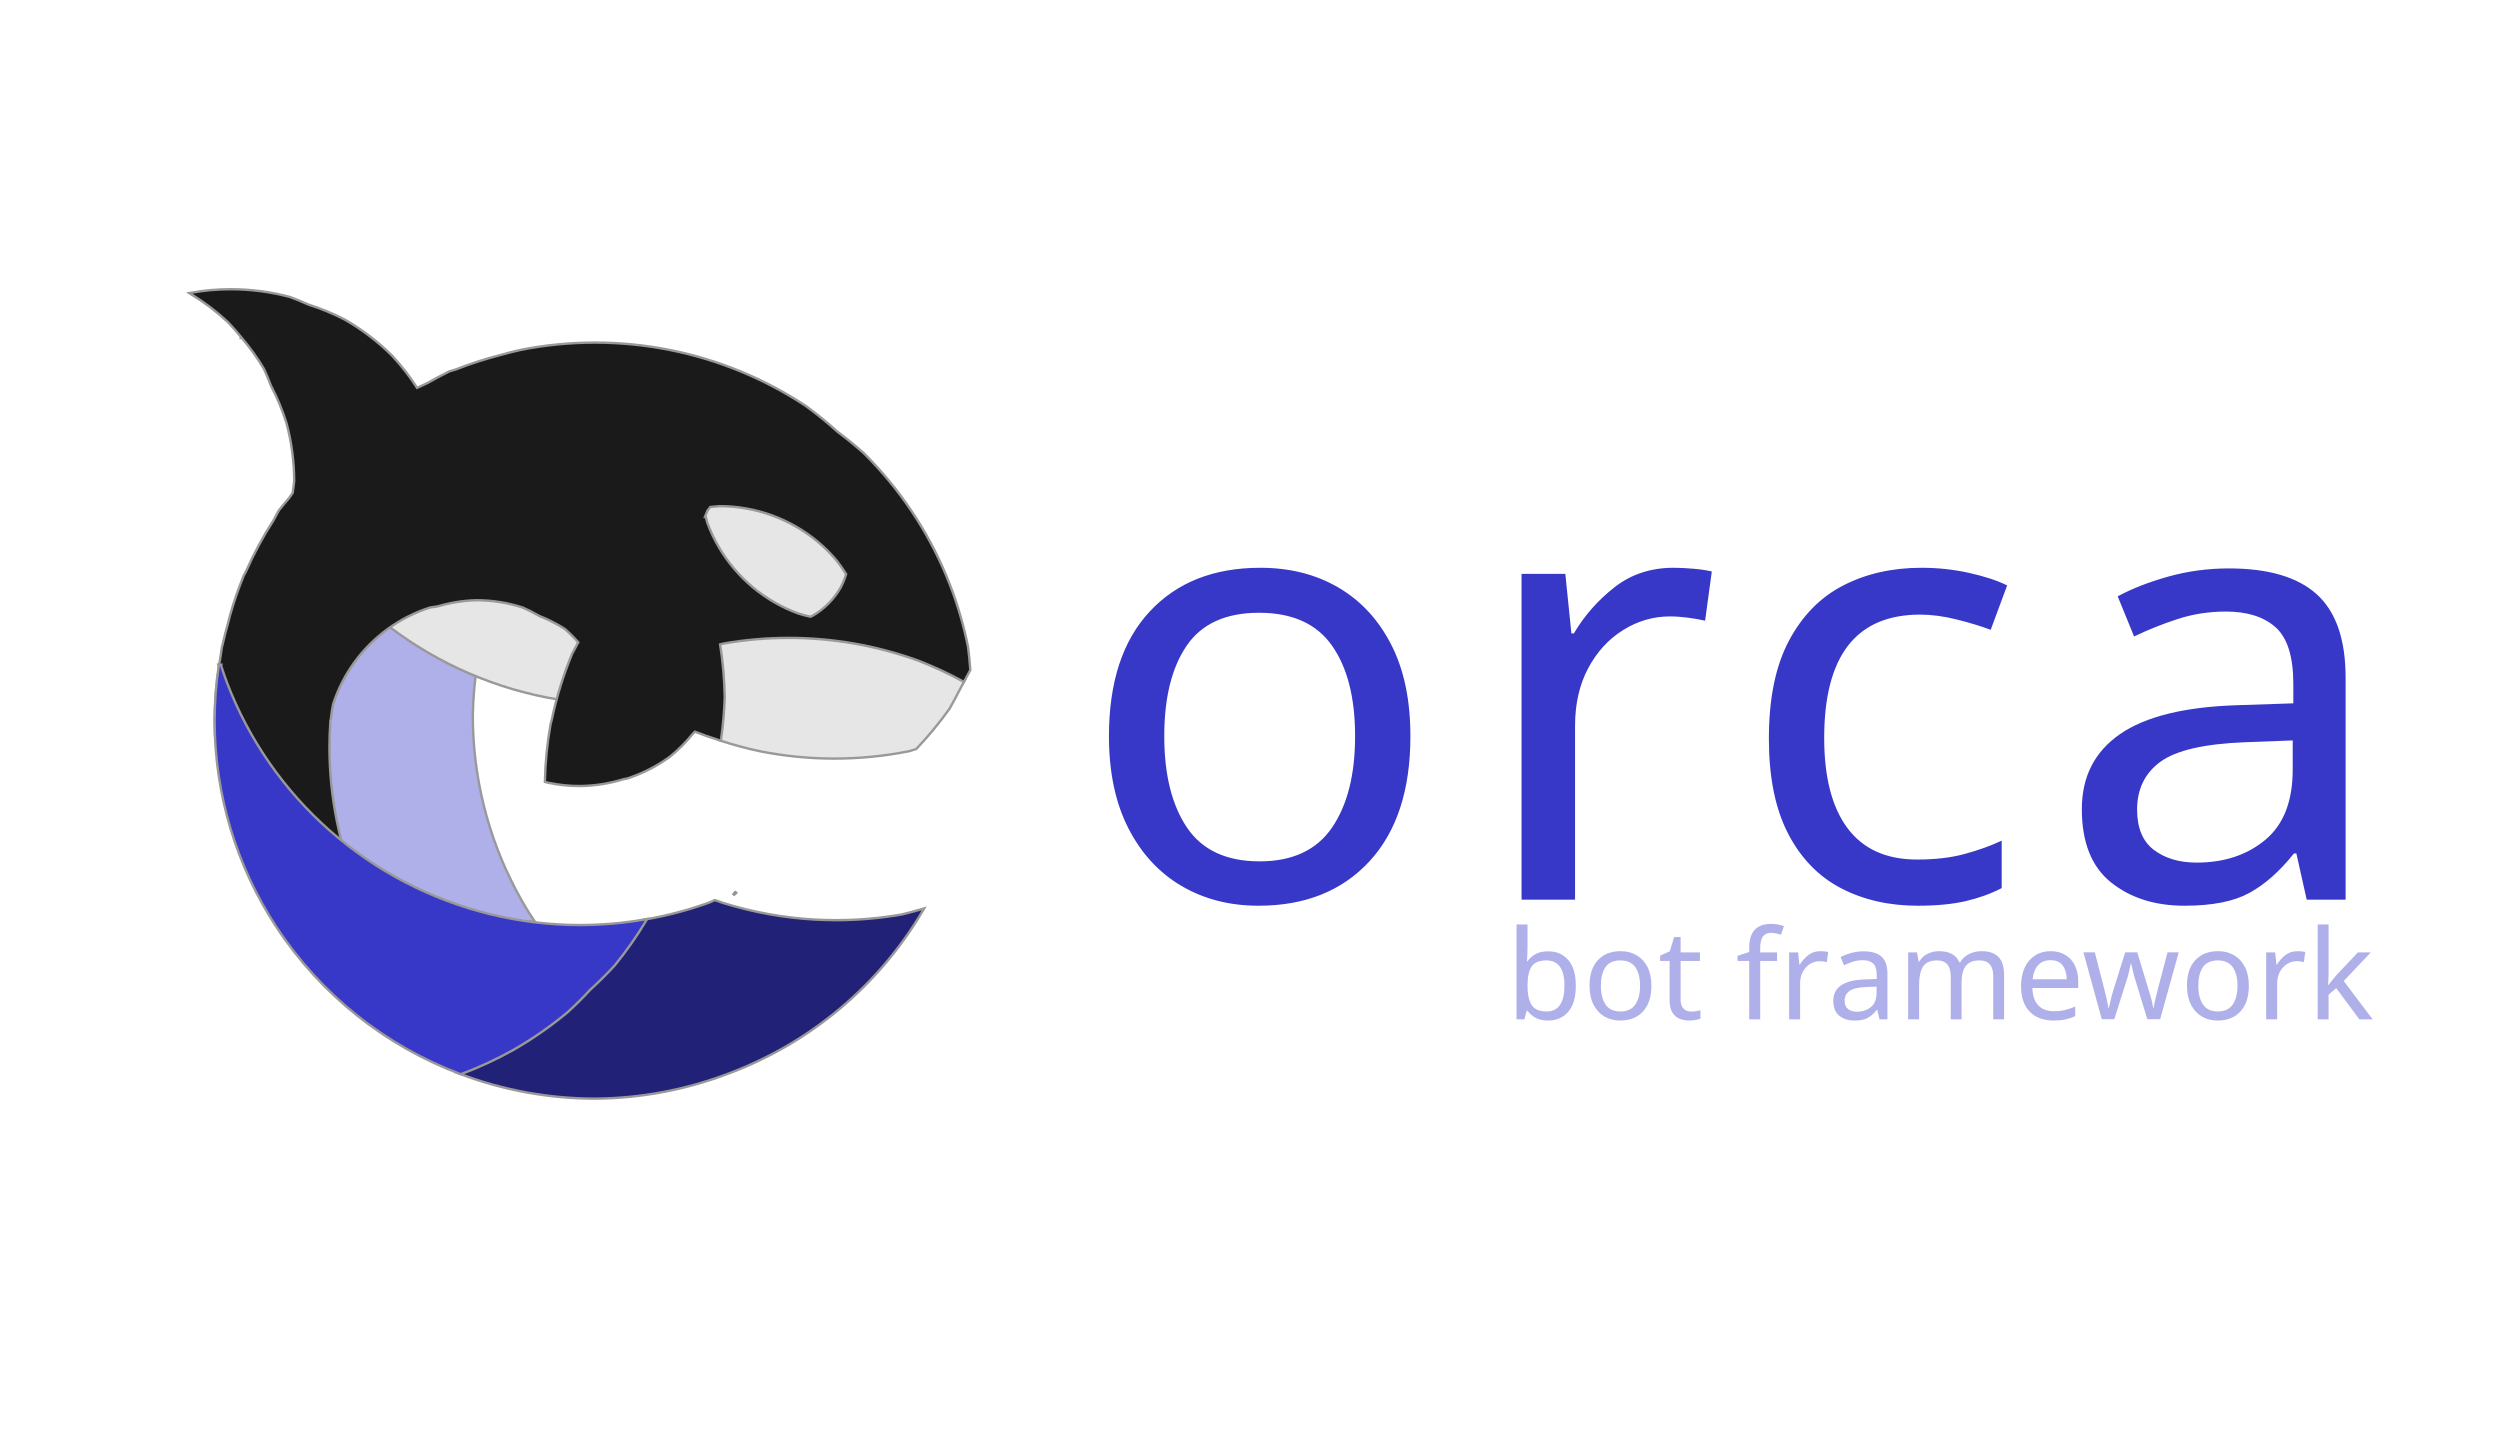
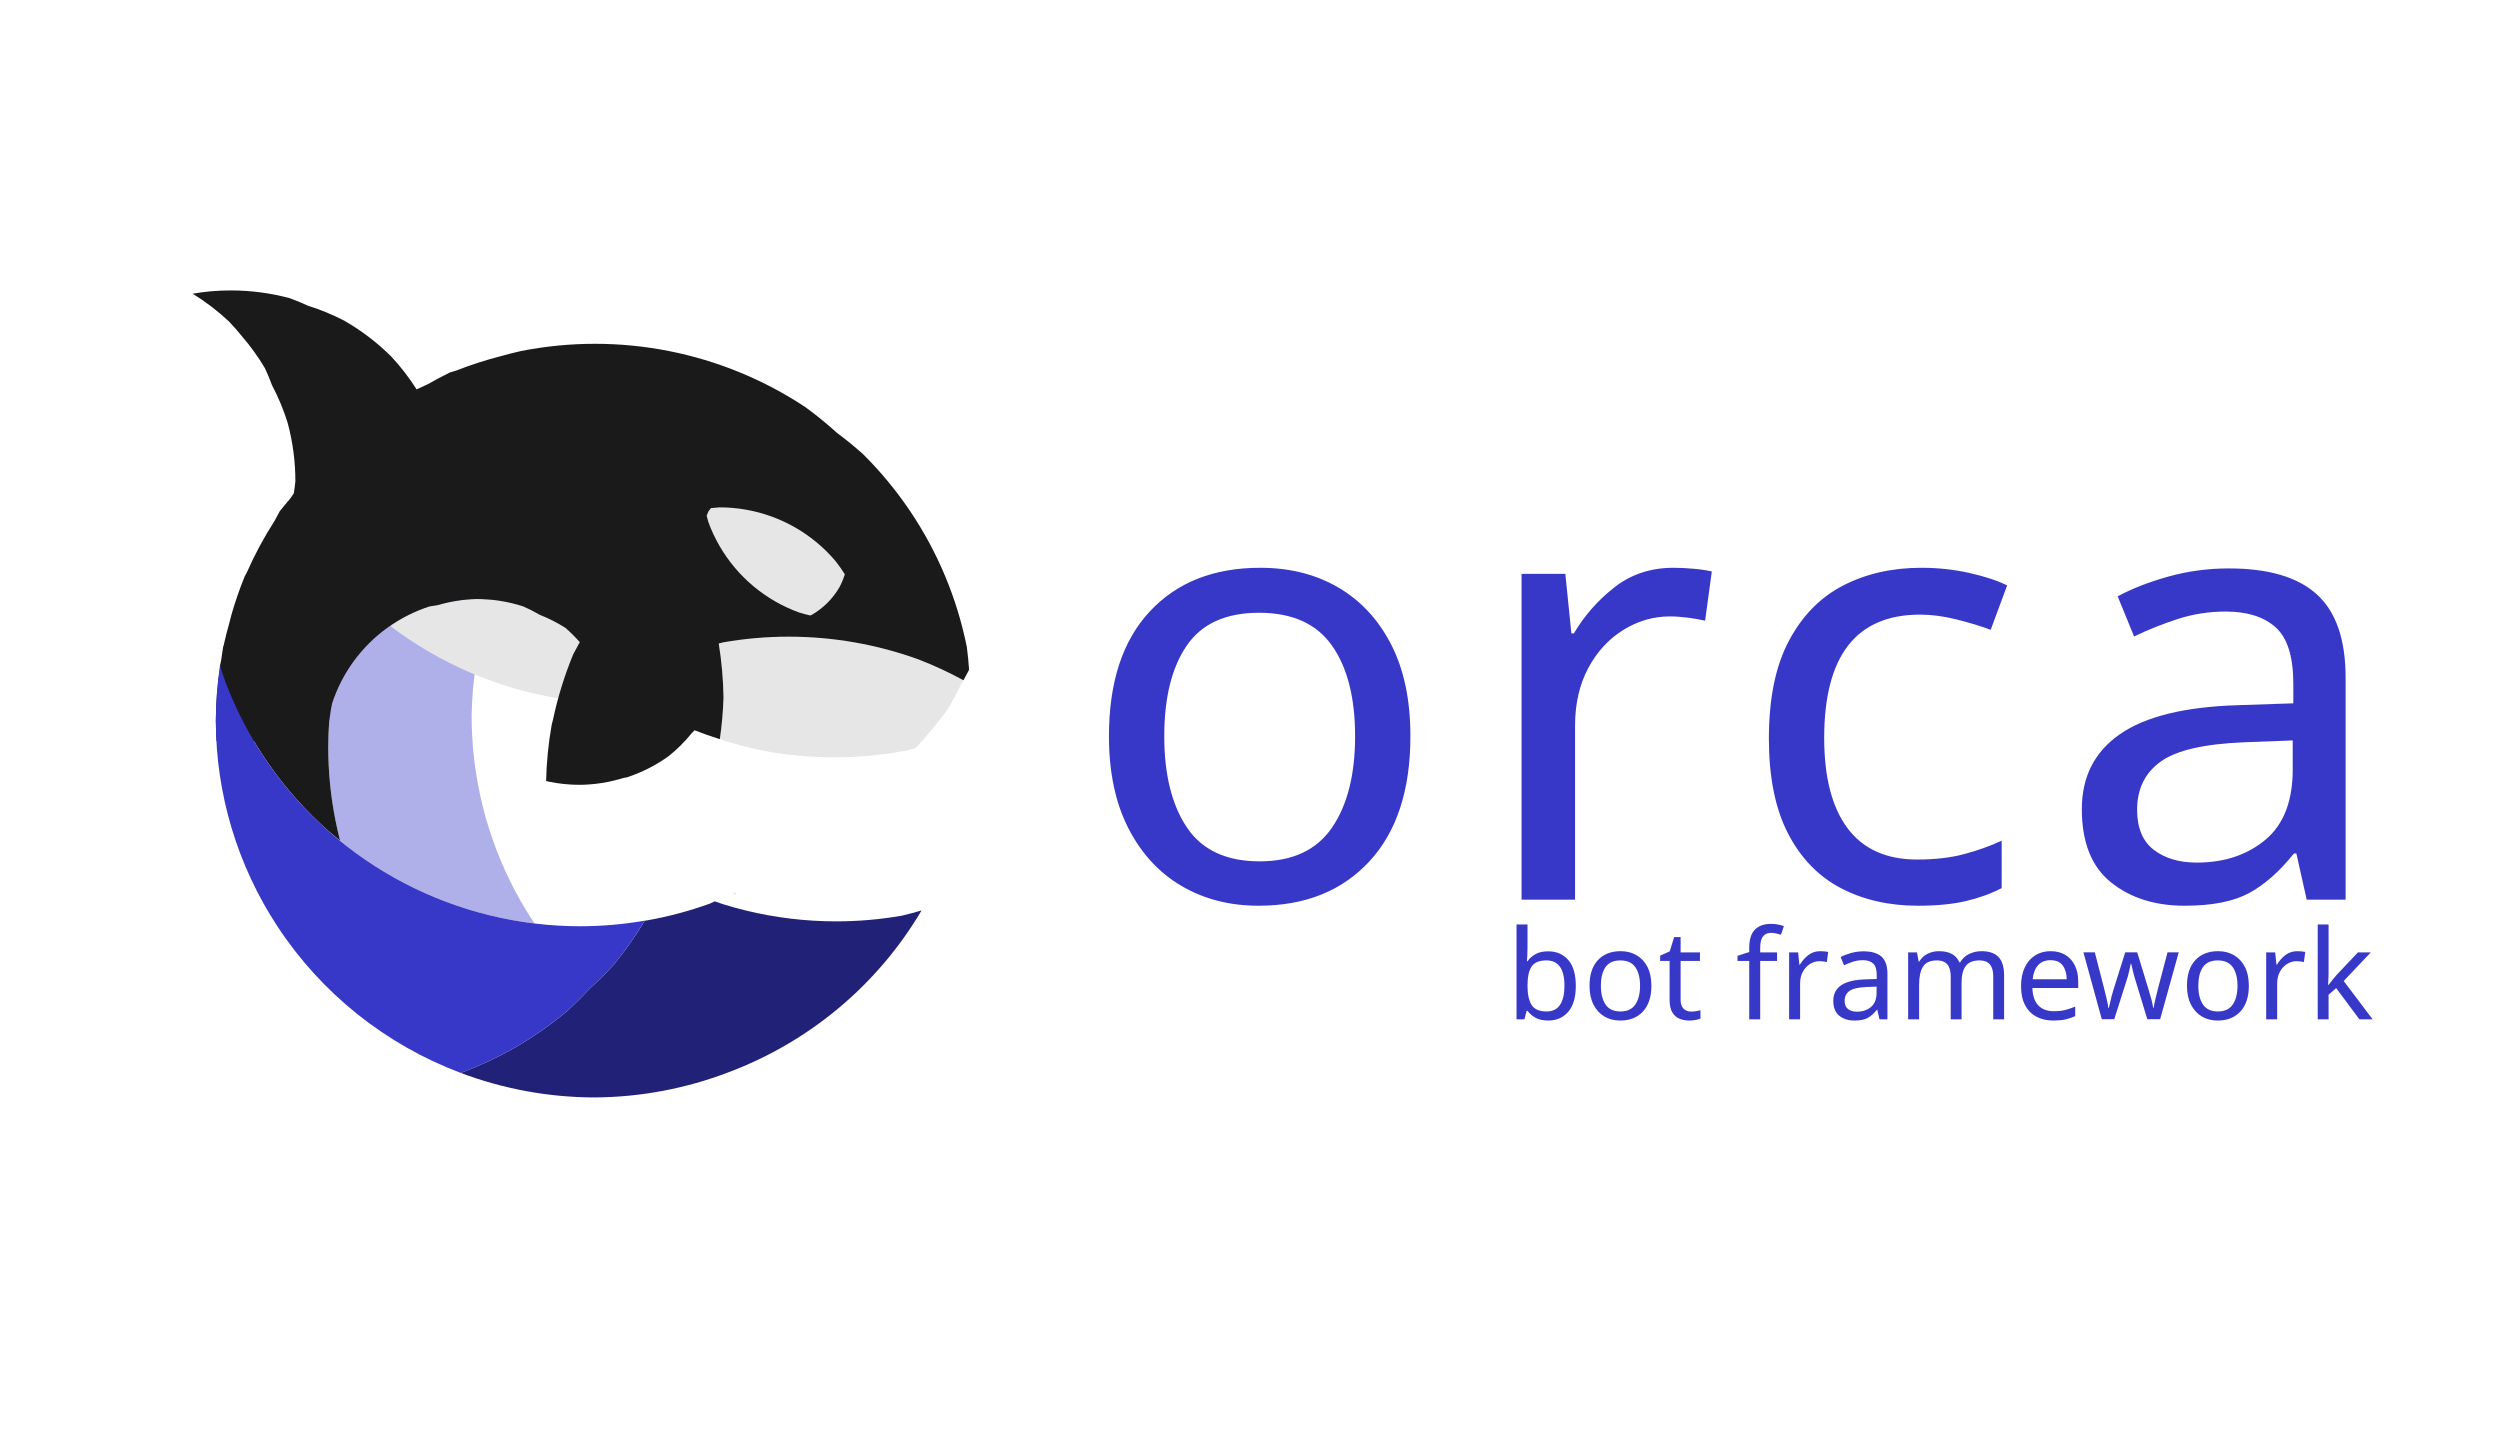
<svg xmlns="http://www.w3.org/2000/svg" version="1.1" id="svg2" width="1036" height="597.333" viewBox="0 0 1036 117.992">
  <defs id="defs6">
    <rect x="3329" y="1896.273" width="344.158" height="413.881" id="rect14768" />
    <clipPath clipPathUnits="userSpaceOnUse" id="clipPath82106">
      <g id="use82108">
        <path style="color:#000000;opacity:0.81;fill:#ff0000;fill-opacity:1;stroke:#000000;stroke-opacity:1;-inkscape-stroke:none" d="m 2697.192,2263.01 c 0,244.155 -55.897,355.03 -268.911,527.674 -213.015,172.644 -564.842,169.821 -866.091,169.821 -301.248,0 -344.041,-50.517 -557.056,-223.161 -213.015,-172.644 -345.219,-530.295 -345.219,-774.451 -3e-5,-244.155 -40.187,-391.157 94.616,-512.765 144.727,-130.561 287.197,-41.879 532.366,-313.359 196.52,-217.61 851.04,249.462 1090.875,477.031 198.902,188.731 319.42,405.053 319.42,649.209 z" id="path83133" clip-path="none" />
        <path style="fill:#ff0000;stroke:#000000;stroke-width:1px;stroke-linecap:butt;stroke-linejoin:miter;stroke-opacity:1" d="m 1292.035,1135.186 c 371.513,64.393 630.246,173.929 630.246,173.929 0,0 204.954,99.436 289.545,168.816 84.59,69.38 377.971,113.214 377.971,113.214 L 2462.843,1248.733 1889.497,1037.097 1285.733,979.107 1159.324,1101.446 Z" id="path83135" />
      </g>
    </clipPath>
    <filter style="color-interpolation-filters:sRGB" id="filter46132" x="-0.03" y="-0.034" width="1.061" height="1.071">
      <feFlood flood-opacity="0.498" flood-color="rgb(0,0,0)" result="flood" id="feFlood46122" />
      <feComposite in="flood" in2="SourceGraphic" operator="in" result="composite1" id="feComposite46124" />
      <feGaussianBlur in="composite1" stdDeviation="11.009" result="blur" id="feGaussianBlur46126" />
      <feOffset dx="1.1" dy="3.412" result="offset" id="feOffset46128" />
      <feComposite in="SourceGraphic" in2="offset" operator="over" result="composite2" id="feComposite46130" />
    </filter>
    <filter style="color-interpolation-filters:sRGB" id="filter46552" x="-0.018" y="-0.056" width="1.036" height="1.129">
      <feFlood flood-opacity="0.498" flood-color="rgb(0,0,0)" result="flood" id="feFlood46542" />
      <feComposite in="flood" in2="SourceGraphic" operator="in" result="composite1" id="feComposite46544" />
      <feGaussianBlur in="composite1" stdDeviation="13.161" result="blur" id="feGaussianBlur46546" />
      <feOffset dx="0.243" dy="9.811" result="offset" id="feOffset46548" />
      <feComposite in="SourceGraphic" in2="offset" operator="over" result="composite2" id="feComposite46550" />
    </filter>
  </defs>
  <g id="layer1" style="display:inline" />
  <g id="g8" style="display:inline">
    <text xml:space="preserve" style="font-size:251.867px;line-height:1.25;font-family:Baumans;-inkscape-font-specification:Baumans;letter-spacing:11.055px;fill:#3737c8;fill-opacity:1;stroke:none;stroke-width:1.576;stroke-linecap:butt;stroke-linejoin:miter;stroke-miterlimit:4;stroke-dasharray:none;stroke-opacity:1;paint-order:stroke fill markers" x="445.691" y="133.147" id="text5724">
      <tspan id="tspan5722" x="445.691" y="133.147" style="fill:#3737c8;fill-opacity:1;stroke:none;stroke-width:1.576;stroke-linecap:butt;stroke-linejoin:miter;stroke-miterlimit:4;stroke-dasharray:none;stroke-opacity:1;paint-order:stroke fill markers">orca</tspan>
    </text>
-     <text xml:space="preserve" style="font-size:51.698px;line-height:1.25;font-family:Baumans;-inkscape-font-specification:Baumans;fill:#afafe9;fill-opacity:1;stroke:none;stroke-width:1.576;stroke-linecap:butt;stroke-linejoin:miter;stroke-miterlimit:4;stroke-dasharray:none;paint-order:stroke fill markers" x="624.062" y="182.73" id="text46540">
-       <tspan id="tspan46538" x="624.062" y="182.73" style="fill:#afafe9;fill-opacity:1;stroke:none;stroke-width:1.576;stroke-linecap:butt;stroke-linejoin:miter;stroke-miterlimit:4;stroke-dasharray:none;paint-order:stroke fill markers">bot framework</tspan>
+     <text xml:space="preserve" style="font-size:51.698px;line-height:1.25;font-family:Baumans;-inkscape-font-specification:Baumans;fill:#3737c8;fill-opacity:1;stroke:none;stroke-width:1.576;stroke-linecap:butt;stroke-linejoin:miter;stroke-miterlimit:4;stroke-dasharray:none;paint-order:stroke fill markers" x="624.062" y="182.73" id="text46540">
+       <tspan id="tspan46538" x="624.062" y="182.73" style="fill:#3737c8;fill-opacity:1;stroke:none;stroke-width:1.576;stroke-linecap:butt;stroke-linejoin:miter;stroke-miterlimit:4;stroke-dasharray:none;paint-order:stroke fill markers">bot framework</tspan>
    </text>
    <text xml:space="preserve" id="text14766" style="font-style:normal;font-weight:normal;font-size:40px;line-height:1.25;font-family:sans-serif;white-space:pre;shape-inside:url(#rect14768);fill:#000000;fill-opacity:1;stroke:none" />
  </g>
  <g id="layer2" style="display:inline" />
  <g id="layer3">
-     <g id="g171924" transform="matrix(0.2763759,0,0,0.2763759,2045.627,-1720.073)" style="stroke:#999999;stroke-width:7.237;stroke-miterlimit:4;stroke-dasharray:none;paint-order:stroke fill markers;stroke-linecap:butt;stroke-linejoin:miter">
-       <path id="path13325" style="display:inline;fill:#000000;fill-opacity:0.497;stroke:#999999;stroke-width:7.237;stroke-miterlimit:4;stroke-dasharray:none;stroke-opacity:1;paint-order:stroke fill markers;stroke-linecap:butt;stroke-linejoin:miter" d="m -6301.492,6694.895 a 113.458,113.593 0 0 1 2.289,1.531 113.458,113.593 0 0 1 0.646,0.969 227.455,226.918 0 0 1 -2.258,-1.824 227.455,226.918 0 0 1 -0.678,-0.676 z" />
-       <path id="path13327" style="display:inline;fill:#000000;fill-opacity:0.497;stroke:#999999;stroke-width:7.237;stroke-miterlimit:4;stroke-dasharray:none;stroke-opacity:1;paint-order:stroke fill markers;stroke-linecap:butt;stroke-linejoin:miter" d="m -6301.492,6694.895 a 227.455,226.918 0 0 0 0.678,0.676 227.455,226.918 0 0 0 2.258,1.824 113.458,113.593 0 0 0 -0.646,-0.969 113.458,113.593 0 0 0 -2.289,-1.531 z" />
-       <path id="path13329" style="display:inline;fill:#000000;fill-opacity:0.497;stroke:#999999;stroke-width:7.237;stroke-miterlimit:4;stroke-dasharray:none;stroke-opacity:1;paint-order:stroke fill markers;stroke-linecap:butt;stroke-linejoin:miter" d="m -6323.361,6438.22 a 113.458,113.593 0 0 1 2.289,1.531 113.458,113.593 0 0 1 0.646,0.969 227.455,226.918 0 0 1 -2.258,-1.824 227.455,226.918 0 0 1 -0.678,-0.676 z" />
-       <path id="path13331" style="display:inline;fill:#000000;fill-opacity:0.497;stroke:#999999;stroke-width:7.237;stroke-miterlimit:4;stroke-dasharray:none;stroke-opacity:1;paint-order:stroke fill markers;stroke-linecap:butt;stroke-linejoin:miter" d="m -6323.361,6438.22 a 227.455,226.918 0 0 0 0.678,0.676 227.455,226.918 0 0 0 2.258,1.824 113.458,113.593 0 0 0 -0.646,-0.969 113.458,113.593 0 0 0 -2.289,-1.531 z" />
-       <path id="path13333" style="display:inline;fill:#afafe9;fill-opacity:1;stroke:#999999;stroke-width:7.237;stroke-miterlimit:4;stroke-dasharray:none;stroke-opacity:1;paint-order:stroke fill markers;stroke-linecap:butt;stroke-linejoin:miter" d="m -6891.538,6617.147 a 568.502,565.011 0 0 1 -0.865,-3.109 568.502,565.011 0 0 1 -6.113,-27.059 568.502,565.011 0 0 1 -4.769,-27.324 568.502,565.011 0 0 1 -3.416,-27.523 568.502,565.011 0 0 1 -2.053,-27.656 568.502,565.011 0 0 1 -0.686,-27.725 568.502,565.011 0 0 1 5.787,-80.408 568.502,565.011 0 0 1 17.242,-78.773 568.502,565.011 0 0 1 28.346,-75.531 568.502,565.011 0 0 1 38.873,-70.754 568.502,565.011 0 0 1 48.609,-64.535 568.502,565.011 0 0 1 57.355,-57.004 568.502,565.011 0 0 1 64.934,-48.31 568.502,565.011 0 0 1 51.863,-28.146 568.502,565.011 0 0 1 45.051,33.617 568.502,565.011 0 0 1 24.924,24.771 568.502,565.011 0 0 0 -35.006,34.789 568.502,565.011 0 0 0 -56.838,80.676 568.502,565.011 0 0 0 -41.881,89.262 568.502,565.011 0 0 0 -25.648,95.131 568.502,565.011 0 0 0 -1.633,18.547 568.502,565.011 0 0 0 -7.004,79.566 568.502,565.011 0 0 0 1.037,34.115 568.502,565.011 0 0 0 3.109,33.99 568.502,565.011 0 0 0 5.166,33.74 568.502,565.011 0 0 0 7.207,33.371 568.502,565.011 0 0 0 9.223,32.875 568.502,565.011 0 0 0 11.201,32.264 568.502,565.011 0 0 0 13.143,31.533 568.502,565.011 0 0 0 1.404,2.865 568.502,565.011 0 0 0 13.629,27.82 568.502,565.011 0 0 0 16.869,29.727 568.502,565.011 0 0 0 12.516,19.238 568.502,565.011 0 0 1 -33.877,-5.125 568.502,565.011 0 0 1 -33.576,-7.162 568.502,565.011 0 0 1 -33.078,-9.166 568.502,565.011 0 0 1 -32.262,-11.065 568.502,565.011 0 0 1 -0.201,-0.068 568.502,565.011 0 0 1 -31.727,-13.06 568.502,565.011 0 0 1 -30.877,-14.941 568.502,565.011 0 0 1 -29.91,-16.766 568.502,565.011 0 0 1 -28.84,-18.531 568.502,565.011 0 0 1 -27.658,-20.229 568.502,565.011 0 0 1 -9.57,-7.926 z" />
-       <path id="path13335" style="display:inline;fill:#212178;fill-opacity:1;stroke:#999999;stroke-width:7.237;stroke-miterlimit:4;stroke-dasharray:none;stroke-opacity:1;paint-order:stroke fill markers;stroke-linecap:butt;stroke-linejoin:miter" d="m -6309.208,6964.235 a 568.502,565.011 0 0 1 -18.35,-6.293 568.502,565.011 0 0 1 -31.727,-13.061 568.502,565.011 0 0 1 -30.875,-14.941 568.502,565.011 0 0 1 -29.912,-16.767 568.502,565.011 0 0 1 -28.838,-18.531 568.502,565.011 0 0 1 -27.66,-20.227 568.502,565.011 0 0 1 -26.381,-21.852 568.502,565.011 0 0 1 -14.586,-13.646 568.502,565.011 0 0 0 36.228,-36.006 568.502,565.011 0 0 0 46.492,-65.988 568.502,565.011 0 0 0 2.172,-0.19 568.502,565.011 0 0 0 95.719,-25.49 568.502,565.011 0 0 0 7.055,-3.27 568.502,565.011 0 0 0 12.906,4.426 568.502,565.011 0 0 0 33.08,9.164 568.502,565.011 0 0 0 33.576,7.164 568.502,565.011 0 0 0 33.949,5.135 568.502,565.011 0 0 0 34.199,3.09 568.502,565.011 0 0 0 34.326,1.031 568.502,565.011 0 0 0 98.719,-8.584 568.502,565.011 0 0 0 29.338,-7.812 568.502,565.011 0 0 1 -289.432,242.649 z m 0,0 a 568.502,565.011 0 0 1 -200.285,37.758 568.502,565.011 0 0 1 -201.199,-36.738 568.502,565.011 0 0 0 78.139,-36.211 568.502,565.011 0 0 0 81.174,-56.49 568.502,565.011 0 0 0 33.844,-33.637 568.502,565.011 0 0 0 14.586,13.646 568.502,565.011 0 0 0 26.381,21.852 568.502,565.011 0 0 0 27.66,20.227 568.502,565.011 0 0 0 28.838,18.531 568.502,565.011 0 0 0 29.912,16.767 568.502,565.011 0 0 0 30.875,14.941 568.502,565.011 0 0 0 31.727,13.061 568.502,565.011 0 0 0 18.35,6.293 z" />
-       <path style="display:inline;fill:#e6e6e6;fill-opacity:1;stroke:#999999;stroke-width:7.237;stroke-miterlimit:4;stroke-dasharray:none;stroke-opacity:1;paint-order:stroke fill markers;stroke-linecap:butt;stroke-linejoin:miter" d="m -6687.434,6254.641 a 227.455,226.918 0 0 1 70.287,11.105 227.455,226.918 0 0 1 24.766,12.59 227.455,226.918 0 0 1 38.641,19.641 227.455,226.918 0 0 1 21.398,21.348 568.502,565.011 0 0 0 -8.877,16.504 568.502,565.011 0 0 0 -0.9,1.676 568.502,565.011 0 0 0 -22.299,66.111 568.502,565.011 0 0 1 -251.994,-108.523 227.455,226.918 0 0 1 58.691,-29.346 227.455,226.918 0 0 1 4.506,-0.713 227.455,226.918 0 0 1 7.922,-1.25 227.455,226.918 0 0 1 57.859,-9.143 z" id="path13337" />
-       <path id="path13339" style="display:inline;opacity:1;fill:#e6e6e6;fill-opacity:1;stroke-width:7.237;stroke:#999999;stroke-miterlimit:4;stroke-dasharray:none;paint-order:stroke fill markers;stroke-linecap:butt;stroke-linejoin:miter" d="m -6322.272,6464.796 a 568.502,565.011 0 0 0 5.492,-62.395 568.502,565.011 0 0 0 -7.131,-81.018 568.502,565.011 0 0 1 6.287,-1.674 568.502,565.011 0 0 1 98.721,-8.584 568.502,565.011 0 0 1 98.719,8.584 568.502,565.011 0 0 1 95.719,25.49 568.502,565.011 0 0 1 67.478,31.271 568.502,565.011 0 0 1 -8.641,16.066 568.502,565.011 0 0 1 -13.799,25.658 568.502,565.011 0 0 1 -49.369,59.789 568.502,565.011 0 0 1 -10.818,3.262 568.502,565.011 0 0 1 -110.908,10.857 568.502,565.011 0 0 1 -110.908,-10.857 568.502,565.011 0 0 1 -60.842,-16.451 z" />
-       <path id="path13341" style="display:inline;opacity:1;fill:#1a1a1a;stroke-width:7.237;stroke:#999999;stroke-miterlimit:4;stroke-dasharray:none;paint-order:stroke fill markers;stroke-linecap:butt;stroke-linejoin:miter" d="m -7055.536,5791.95 a 340.51,339.166 0 0 1 88.131,11.557 340.51,339.166 0 0 1 27.267,11.25 340.51,339.166 0 0 1 54.858,22.633 568.502,565.011 0 0 0 -98.721,8.584 568.502,565.011 0 0 0 -54.887,14.617 340.51,339.166 0 0 0 -19.551,-22.207 340.51,339.166 0 0 0 -54.336,-41.529 340.51,339.166 0 0 1 27.561,-3.615 340.51,339.166 0 0 1 29.678,-1.289 z m 16.648,68.641 a 568.502,565.011 0 0 1 54.887,-14.617 568.502,565.011 0 0 1 98.721,-8.584 340.51,339.166 0 0 1 70.522,53.898 340.51,339.166 0 0 1 37.836,49.037 568.502,565.011 0 0 1 17.037,-7.902 568.502,565.011 0 0 1 32.836,-17.443 568.502,565.011 0 0 1 9.51,-2.867 568.502,565.011 0 0 1 67.457,-21.758 568.502,565.011 0 0 1 49.053,22.732 568.502,565.011 0 0 1 81.176,56.49 568.502,565.011 0 0 1 70.07,69.641 568.502,565.011 0 0 1 56.84,80.678 568.502,565.011 0 0 1 41.881,89.26 568.502,565.011 0 0 1 25.646,95.133 568.502,565.011 0 0 1 1.506,17.096 568.502,565.011 0 0 0 -89.432,23.816 568.502,565.011 0 0 0 -89.812,41.623 568.502,565.011 0 0 0 -69.16,48.129 568.502,565.011 0 0 1 30.195,-97.447 568.502,565.011 0 0 1 0.9,-1.676 568.502,565.011 0 0 1 8.877,-16.504 227.455,226.918 0 0 0 -21.398,-21.348 227.455,226.918 0 0 0 -38.641,-19.641 227.455,226.918 0 0 0 -24.766,-12.59 227.455,226.918 0 0 0 -70.287,-11.105 227.455,226.918 0 0 0 -57.859,9.143 227.455,226.918 0 0 0 -7.922,1.25 227.455,226.918 0 0 0 -4.506,0.713 227.455,226.918 0 0 0 -63.408,32.23 227.455,226.918 0 0 0 -50.32,50.201 227.455,226.918 0 0 0 -32.307,63.258 227.455,226.918 0 0 0 -3.572,22.502 227.455,226.918 0 0 0 -0.723,4.551 568.502,565.011 0 0 1 -0.012,-0.016 568.502,565.011 0 0 0 -1.377,38.277 568.502,565.011 0 0 0 0.686,27.725 568.502,565.011 0 0 0 2.053,27.656 568.502,565.011 0 0 0 3.416,27.523 568.502,565.011 0 0 0 4.769,27.324 568.502,565.011 0 0 0 6.113,27.059 568.502,565.011 0 0 0 0.865,3.109 568.502,565.011 0 0 1 -16.811,-13.924 568.502,565.011 0 0 1 -25.006,-23.395 568.502,565.011 0 0 1 -23.539,-24.852 568.502,565.011 0 0 1 -21.984,-26.219 568.502,565.011 0 0 1 -20.354,-27.49 568.502,565.011 0 0 1 -18.645,-28.66 568.502,565.011 0 0 1 -2.619,-4.617 340.51,339.166 0 0 1 -35.041,2.289 340.51,339.166 0 0 1 -21.412,-2.809 568.502,565.011 0 0 1 -1.047,-30.49 568.502,565.011 0 0 1 6.543,-80.887 568.502,565.011 0 0 1 -0.398,-1.151 568.502,565.011 0 0 1 1.797,-8.211 568.502,565.011 0 0 1 2.982,-19.98 568.502,565.011 0 0 1 0.844,-2.764 568.502,565.011 0 0 1 8.435,-33.289 568.502,565.011 0 0 1 2.76,-10.895 568.502,565.011 0 0 1 20.311,-59.045 568.502,565.011 0 0 1 3.303,-6.141 568.502,565.011 0 0 1 41.566,-77.287 568.502,565.011 0 0 1 7.666,-14.254 568.502,565.011 0 0 1 15.383,-18.629 568.502,565.011 0 0 1 5.707,-8.143 340.51,339.166 0 0 0 2.393,-18.098 340.51,339.166 0 0 0 -11.604,-87.781 340.51,339.166 0 0 0 -23.502,-56.512 340.51,339.166 0 0 0 -10.516,-25.289 340.51,339.166 0 0 0 -34.562,-48.037 z m 466.572,574.361 a 568.502,565.011 0 0 1 69.16,-48.129 568.502,565.011 0 0 1 89.812,-41.623 568.502,565.011 0 0 1 89.432,-23.816 568.502,565.011 0 0 1 7.131,81.018 568.502,565.011 0 0 1 -5.492,62.395 568.502,565.011 0 0 1 -37.83,-13.297 227.455,226.918 0 0 1 -4.322,4.314 227.455,226.918 0 0 1 -34.199,34.117 227.455,226.918 0 0 1 -63.408,32.23 227.455,226.918 0 0 1 -4.506,0.713 227.455,226.918 0 0 1 -65.781,10.395 227.455,226.918 0 0 1 -23.775,-1.244 227.455,226.918 0 0 1 -23.516,-3.715 227.455,226.918 0 0 1 -3.18,-0.85 568.502,565.011 0 0 1 8.32,-83.963 568.502,565.011 0 0 1 2.154,-8.545 z m 615.328,-58.48 a 568.502,565.011 0 0 0 -67.478,-31.271 568.502,565.011 0 0 0 -95.719,-25.49 568.502,565.011 0 0 0 -98.719,-8.584 568.502,565.011 0 0 0 -98.721,8.584 568.502,565.011 0 0 0 -6.287,1.674 568.502,565.011 0 0 0 -1.506,-17.096 568.502,565.011 0 0 0 -25.646,-95.133 568.502,565.011 0 0 0 -41.881,-89.26 568.502,565.011 0 0 0 -56.84,-80.678 568.502,565.011 0 0 0 -70.07,-69.641 568.502,565.011 0 0 0 -81.176,-56.49 568.502,565.011 0 0 0 -49.053,-22.732 568.502,565.011 0 0 1 29.68,-7.527 568.502,565.011 0 0 1 110.91,-10.855 568.502,565.011 0 0 1 110.908,10.855 568.502,565.011 0 0 1 106.647,32.152 568.502,565.011 0 0 1 98.287,52.213 568.502,565.011 0 0 1 46.756,38.135 568.502,565.011 0 0 1 39.393,32.131 568.502,565.011 0 0 1 70.701,85.621 568.502,565.011 0 0 1 52.535,97.682 568.502,565.011 0 0 1 32.352,105.992 568.502,565.011 0 0 1 3.371,34.02 568.502,565.011 0 0 1 -8.443,15.699 z" />
-       <path id="path13343" style="display:inline;fill:#3737c8;fill-opacity:0.997;stroke:#999999;stroke-width:7.237;stroke-miterlimit:4;stroke-dasharray:none;stroke-opacity:1;paint-order:stroke fill markers;stroke-linecap:butt;stroke-linejoin:miter" d="m -6517.537,6838.917 a 568.502,565.011 0 0 1 -10.418,-9.746 568.502,565.011 0 0 1 -23.539,-24.852 568.502,565.011 0 0 1 -21.986,-26.219 568.502,565.011 0 0 1 -20.352,-27.49 568.502,565.011 0 0 1 -6.131,-9.424 568.502,565.011 0 0 0 0.074,0.012 568.502,565.011 0 0 0 34.199,3.088 568.502,565.011 0 0 0 34.326,1.031 568.502,565.011 0 0 0 96.547,-8.395 568.502,565.011 0 0 1 -46.492,65.988 568.502,565.011 0 0 1 -36.228,36.006 z m 0,0 a 568.502,565.011 0 0 1 -33.844,33.637 568.502,565.011 0 0 1 -81.174,56.49 568.502,565.011 0 0 1 -78.139,36.211 568.502,565.011 0 0 1 -274.658,-219.336 568.502,565.011 0 0 0 12.35,1.115 568.502,565.011 0 0 0 34.326,1.029 568.502,565.011 0 0 0 98.719,-8.582 568.502,565.011 0 0 0 95.721,-25.492 568.502,565.011 0 0 0 11.48,-5.32 568.502,565.011 0 0 0 32.262,11.065 568.502,565.011 0 0 0 33.078,9.166 568.502,565.011 0 0 0 33.576,7.162 568.502,565.011 0 0 0 33.877,5.125 568.502,565.011 0 0 0 6.131,9.424 568.502,565.011 0 0 0 20.352,27.49 568.502,565.011 0 0 0 21.986,26.219 568.502,565.011 0 0 0 23.539,24.852 568.502,565.011 0 0 0 10.418,9.746 z m -554.314,-483.973 a 568.502,565.011 0 0 0 8.93,25.719 568.502,565.011 0 0 0 13.141,31.531 568.502,565.011 0 0 0 15.033,30.686 568.502,565.011 0 0 0 16.871,29.729 568.502,565.011 0 0 0 18.645,28.66 568.502,565.011 0 0 0 20.354,27.49 568.502,565.011 0 0 0 21.984,26.219 568.502,565.011 0 0 0 23.539,24.852 568.502,565.011 0 0 0 25.006,23.395 568.502,565.011 0 0 0 26.381,21.85 568.502,565.011 0 0 0 27.658,20.229 568.502,565.011 0 0 0 28.84,18.531 568.502,565.011 0 0 0 29.91,16.766 568.502,565.011 0 0 0 30.877,14.941 568.502,565.011 0 0 0 31.727,13.061 568.502,565.011 0 0 0 0.201,0.068 568.502,565.011 0 0 1 -11.48,5.32 568.502,565.011 0 0 1 -95.721,25.492 568.502,565.011 0 0 1 -98.719,8.582 568.502,565.011 0 0 1 -34.326,-1.029 568.502,565.011 0 0 1 -12.35,-1.115 568.502,565.011 0 0 1 -92.645,-308.935 568.502,565.011 0 0 1 6.145,-82.039 z" />
-       <path id="path13345" style="display:inline;fill:#e6e6e6;fill-opacity:1;stroke:#999999;stroke-width:7.237;stroke-miterlimit:4;stroke-dasharray:none;paint-order:stroke fill markers;stroke-linecap:butt;stroke-linejoin:miter" d="m -6342.06,6129.752 a 227.455,226.918 0 0 0 2.537,9.445 227.455,226.918 0 0 0 16.756,35.848 227.455,226.918 0 0 0 22.74,32.4 227.455,226.918 0 0 0 28.035,27.971 227.455,226.918 0 0 0 32.478,22.688 227.455,226.918 0 0 0 35.934,16.715 227.455,226.918 0 0 0 16.873,4.512 113.458,113.593 0 0 0 2.353,-0.977 113.458,113.593 0 0 0 23.498,-18.053 113.458,113.593 0 0 0 18.029,-23.525 113.458,113.593 0 0 0 7.949,-19.213 227.455,226.918 0 0 0 -13.535,-19.285 227.455,226.918 0 0 0 -28.035,-27.971 227.455,226.918 0 0 0 -32.478,-22.688 227.455,226.918 0 0 0 -35.934,-16.715 227.455,226.918 0 0 0 -38.297,-10.238 227.455,226.918 0 0 0 -39.496,-3.447 227.455,226.918 0 0 0 -12.988,1.133 113.458,113.593 0 0 0 -3.701,4.83 113.458,113.593 0 0 0 -2.719,6.57 z" />
+     <g id="g171924" transform="matrix(0.2763759,0,0,0.2763759,2045.627,-1720.073)" style="stroke:none;stroke-width:7.237;stroke-miterlimit:4;stroke-dasharray:none;paint-order:stroke fill markers;stroke-linecap:butt;stroke-linejoin:miter">
+       <path id="path13325" style="display:inline;fill:#000000;fill-opacity:0.497;stroke:none;stroke-width:7.237;stroke-miterlimit:4;stroke-dasharray:none;stroke-opacity:1;paint-order:stroke fill markers;stroke-linecap:butt;stroke-linejoin:miter" d="m -6301.492,6694.895 a 113.458,113.593 0 0 1 2.289,1.531 113.458,113.593 0 0 1 0.646,0.969 227.455,226.918 0 0 1 -2.258,-1.824 227.455,226.918 0 0 1 -0.678,-0.676 z" />
+       <path id="path13327" style="display:inline;fill:#000000;fill-opacity:0.497;stroke:none;stroke-width:7.237;stroke-miterlimit:4;stroke-dasharray:none;stroke-opacity:1;paint-order:stroke fill markers;stroke-linecap:butt;stroke-linejoin:miter" d="m -6301.492,6694.895 a 227.455,226.918 0 0 0 0.678,0.676 227.455,226.918 0 0 0 2.258,1.824 113.458,113.593 0 0 0 -0.646,-0.969 113.458,113.593 0 0 0 -2.289,-1.531 z" />
+       <path id="path13329" style="display:inline;fill:#000000;fill-opacity:0.497;stroke:none;stroke-width:7.237;stroke-miterlimit:4;stroke-dasharray:none;stroke-opacity:1;paint-order:stroke fill markers;stroke-linecap:butt;stroke-linejoin:miter" d="m -6323.361,6438.22 a 113.458,113.593 0 0 1 2.289,1.531 113.458,113.593 0 0 1 0.646,0.969 227.455,226.918 0 0 1 -2.258,-1.824 227.455,226.918 0 0 1 -0.678,-0.676 z" />
+       <path id="path13331" style="display:inline;fill:#000000;fill-opacity:0.497;stroke:none;stroke-width:7.237;stroke-miterlimit:4;stroke-dasharray:none;stroke-opacity:1;paint-order:stroke fill markers;stroke-linecap:butt;stroke-linejoin:miter" d="m -6323.361,6438.22 a 227.455,226.918 0 0 0 0.678,0.676 227.455,226.918 0 0 0 2.258,1.824 113.458,113.593 0 0 0 -0.646,-0.969 113.458,113.593 0 0 0 -2.289,-1.531 z" />
+       <path id="path13333" style="display:inline;fill:#afafe9;fill-opacity:1;stroke:none;stroke-width:7.237;stroke-miterlimit:4;stroke-dasharray:none;stroke-opacity:1;paint-order:stroke fill markers;stroke-linecap:butt;stroke-linejoin:miter" d="m -6891.538,6617.147 a 568.502,565.011 0 0 1 -0.865,-3.109 568.502,565.011 0 0 1 -6.113,-27.059 568.502,565.011 0 0 1 -4.769,-27.324 568.502,565.011 0 0 1 -3.416,-27.523 568.502,565.011 0 0 1 -2.053,-27.656 568.502,565.011 0 0 1 -0.686,-27.725 568.502,565.011 0 0 1 5.787,-80.408 568.502,565.011 0 0 1 17.242,-78.773 568.502,565.011 0 0 1 28.346,-75.531 568.502,565.011 0 0 1 38.873,-70.754 568.502,565.011 0 0 1 48.609,-64.535 568.502,565.011 0 0 1 57.355,-57.004 568.502,565.011 0 0 1 64.934,-48.31 568.502,565.011 0 0 1 51.863,-28.146 568.502,565.011 0 0 1 45.051,33.617 568.502,565.011 0 0 1 24.924,24.771 568.502,565.011 0 0 0 -35.006,34.789 568.502,565.011 0 0 0 -56.838,80.676 568.502,565.011 0 0 0 -41.881,89.262 568.502,565.011 0 0 0 -25.648,95.131 568.502,565.011 0 0 0 -1.633,18.547 568.502,565.011 0 0 0 -7.004,79.566 568.502,565.011 0 0 0 1.037,34.115 568.502,565.011 0 0 0 3.109,33.99 568.502,565.011 0 0 0 5.166,33.74 568.502,565.011 0 0 0 7.207,33.371 568.502,565.011 0 0 0 9.223,32.875 568.502,565.011 0 0 0 11.201,32.264 568.502,565.011 0 0 0 13.143,31.533 568.502,565.011 0 0 0 1.404,2.865 568.502,565.011 0 0 0 13.629,27.82 568.502,565.011 0 0 0 16.869,29.727 568.502,565.011 0 0 0 12.516,19.238 568.502,565.011 0 0 1 -33.877,-5.125 568.502,565.011 0 0 1 -33.576,-7.162 568.502,565.011 0 0 1 -33.078,-9.166 568.502,565.011 0 0 1 -32.262,-11.065 568.502,565.011 0 0 1 -0.201,-0.068 568.502,565.011 0 0 1 -31.727,-13.06 568.502,565.011 0 0 1 -30.877,-14.941 568.502,565.011 0 0 1 -29.91,-16.766 568.502,565.011 0 0 1 -28.84,-18.531 568.502,565.011 0 0 1 -27.658,-20.229 568.502,565.011 0 0 1 -9.57,-7.926 z" />
+       <path id="path13335" style="display:inline;fill:#212178;fill-opacity:1;stroke:none;stroke-width:7.237;stroke-miterlimit:4;stroke-dasharray:none;stroke-opacity:1;paint-order:stroke fill markers;stroke-linecap:butt;stroke-linejoin:miter" d="m -6309.208,6964.235 a 568.502,565.011 0 0 1 -18.35,-6.293 568.502,565.011 0 0 1 -31.727,-13.061 568.502,565.011 0 0 1 -30.875,-14.941 568.502,565.011 0 0 1 -29.912,-16.767 568.502,565.011 0 0 1 -28.838,-18.531 568.502,565.011 0 0 1 -27.66,-20.227 568.502,565.011 0 0 1 -26.381,-21.852 568.502,565.011 0 0 1 -14.586,-13.646 568.502,565.011 0 0 0 36.228,-36.006 568.502,565.011 0 0 0 46.492,-65.988 568.502,565.011 0 0 0 2.172,-0.19 568.502,565.011 0 0 0 95.719,-25.49 568.502,565.011 0 0 0 7.055,-3.27 568.502,565.011 0 0 0 12.906,4.426 568.502,565.011 0 0 0 33.08,9.164 568.502,565.011 0 0 0 33.576,7.164 568.502,565.011 0 0 0 33.949,5.135 568.502,565.011 0 0 0 34.199,3.09 568.502,565.011 0 0 0 34.326,1.031 568.502,565.011 0 0 0 98.719,-8.584 568.502,565.011 0 0 0 29.338,-7.812 568.502,565.011 0 0 1 -289.432,242.649 z m 0,0 a 568.502,565.011 0 0 1 -200.285,37.758 568.502,565.011 0 0 1 -201.199,-36.738 568.502,565.011 0 0 0 78.139,-36.211 568.502,565.011 0 0 0 81.174,-56.49 568.502,565.011 0 0 0 33.844,-33.637 568.502,565.011 0 0 0 14.586,13.646 568.502,565.011 0 0 0 26.381,21.852 568.502,565.011 0 0 0 27.66,20.227 568.502,565.011 0 0 0 28.838,18.531 568.502,565.011 0 0 0 29.912,16.767 568.502,565.011 0 0 0 30.875,14.941 568.502,565.011 0 0 0 31.727,13.061 568.502,565.011 0 0 0 18.35,6.293 z" />
+       <path style="display:inline;fill:#e6e6e6;fill-opacity:1;stroke:none;stroke-width:7.237;stroke-miterlimit:4;stroke-dasharray:none;stroke-opacity:1;paint-order:stroke fill markers;stroke-linecap:butt;stroke-linejoin:miter" d="m -6687.434,6254.641 a 227.455,226.918 0 0 1 70.287,11.105 227.455,226.918 0 0 1 24.766,12.59 227.455,226.918 0 0 1 38.641,19.641 227.455,226.918 0 0 1 21.398,21.348 568.502,565.011 0 0 0 -8.877,16.504 568.502,565.011 0 0 0 -0.9,1.676 568.502,565.011 0 0 0 -22.299,66.111 568.502,565.011 0 0 1 -251.994,-108.523 227.455,226.918 0 0 1 58.691,-29.346 227.455,226.918 0 0 1 4.506,-0.713 227.455,226.918 0 0 1 7.922,-1.25 227.455,226.918 0 0 1 57.859,-9.143 z" id="path13337" />
+       <path id="path13339" style="display:inline;opacity:1;fill:#e6e6e6;fill-opacity:1;stroke-width:7.237;stroke:none;stroke-miterlimit:4;stroke-dasharray:none;paint-order:stroke fill markers;stroke-linecap:butt;stroke-linejoin:miter" d="m -6322.272,6464.796 a 568.502,565.011 0 0 0 5.492,-62.395 568.502,565.011 0 0 0 -7.131,-81.018 568.502,565.011 0 0 1 6.287,-1.674 568.502,565.011 0 0 1 98.721,-8.584 568.502,565.011 0 0 1 98.719,8.584 568.502,565.011 0 0 1 95.719,25.49 568.502,565.011 0 0 1 67.478,31.271 568.502,565.011 0 0 1 -8.641,16.066 568.502,565.011 0 0 1 -13.799,25.658 568.502,565.011 0 0 1 -49.369,59.789 568.502,565.011 0 0 1 -10.818,3.262 568.502,565.011 0 0 1 -110.908,10.857 568.502,565.011 0 0 1 -110.908,-10.857 568.502,565.011 0 0 1 -60.842,-16.451 z" />
+       <path id="path13341" style="display:inline;opacity:1;fill:#1a1a1a;stroke-width:7.237;stroke:none;stroke-miterlimit:4;stroke-dasharray:none;paint-order:stroke fill markers;stroke-linecap:butt;stroke-linejoin:miter" d="m -7055.536,5791.95 a 340.51,339.166 0 0 1 88.131,11.557 340.51,339.166 0 0 1 27.267,11.25 340.51,339.166 0 0 1 54.858,22.633 568.502,565.011 0 0 0 -98.721,8.584 568.502,565.011 0 0 0 -54.887,14.617 340.51,339.166 0 0 0 -19.551,-22.207 340.51,339.166 0 0 0 -54.336,-41.529 340.51,339.166 0 0 1 27.561,-3.615 340.51,339.166 0 0 1 29.678,-1.289 z m 16.648,68.641 a 568.502,565.011 0 0 1 54.887,-14.617 568.502,565.011 0 0 1 98.721,-8.584 340.51,339.166 0 0 1 70.522,53.898 340.51,339.166 0 0 1 37.836,49.037 568.502,565.011 0 0 1 17.037,-7.902 568.502,565.011 0 0 1 32.836,-17.443 568.502,565.011 0 0 1 9.51,-2.867 568.502,565.011 0 0 1 67.457,-21.758 568.502,565.011 0 0 1 49.053,22.732 568.502,565.011 0 0 1 81.176,56.49 568.502,565.011 0 0 1 70.07,69.641 568.502,565.011 0 0 1 56.84,80.678 568.502,565.011 0 0 1 41.881,89.26 568.502,565.011 0 0 1 25.646,95.133 568.502,565.011 0 0 1 1.506,17.096 568.502,565.011 0 0 0 -89.432,23.816 568.502,565.011 0 0 0 -89.812,41.623 568.502,565.011 0 0 0 -69.16,48.129 568.502,565.011 0 0 1 30.195,-97.447 568.502,565.011 0 0 1 0.9,-1.676 568.502,565.011 0 0 1 8.877,-16.504 227.455,226.918 0 0 0 -21.398,-21.348 227.455,226.918 0 0 0 -38.641,-19.641 227.455,226.918 0 0 0 -24.766,-12.59 227.455,226.918 0 0 0 -70.287,-11.105 227.455,226.918 0 0 0 -57.859,9.143 227.455,226.918 0 0 0 -7.922,1.25 227.455,226.918 0 0 0 -4.506,0.713 227.455,226.918 0 0 0 -63.408,32.23 227.455,226.918 0 0 0 -50.32,50.201 227.455,226.918 0 0 0 -32.307,63.258 227.455,226.918 0 0 0 -3.572,22.502 227.455,226.918 0 0 0 -0.723,4.551 568.502,565.011 0 0 1 -0.012,-0.016 568.502,565.011 0 0 0 -1.377,38.277 568.502,565.011 0 0 0 0.686,27.725 568.502,565.011 0 0 0 2.053,27.656 568.502,565.011 0 0 0 3.416,27.523 568.502,565.011 0 0 0 4.769,27.324 568.502,565.011 0 0 0 6.113,27.059 568.502,565.011 0 0 0 0.865,3.109 568.502,565.011 0 0 1 -16.811,-13.924 568.502,565.011 0 0 1 -25.006,-23.395 568.502,565.011 0 0 1 -23.539,-24.852 568.502,565.011 0 0 1 -21.984,-26.219 568.502,565.011 0 0 1 -20.354,-27.49 568.502,565.011 0 0 1 -18.645,-28.66 568.502,565.011 0 0 1 -2.619,-4.617 340.51,339.166 0 0 1 -35.041,2.289 340.51,339.166 0 0 1 -21.412,-2.809 568.502,565.011 0 0 1 -1.047,-30.49 568.502,565.011 0 0 1 6.543,-80.887 568.502,565.011 0 0 1 -0.398,-1.151 568.502,565.011 0 0 1 1.797,-8.211 568.502,565.011 0 0 1 2.982,-19.98 568.502,565.011 0 0 1 0.844,-2.764 568.502,565.011 0 0 1 8.435,-33.289 568.502,565.011 0 0 1 2.76,-10.895 568.502,565.011 0 0 1 20.311,-59.045 568.502,565.011 0 0 1 3.303,-6.141 568.502,565.011 0 0 1 41.566,-77.287 568.502,565.011 0 0 1 7.666,-14.254 568.502,565.011 0 0 1 15.383,-18.629 568.502,565.011 0 0 1 5.707,-8.143 340.51,339.166 0 0 0 2.393,-18.098 340.51,339.166 0 0 0 -11.604,-87.781 340.51,339.166 0 0 0 -23.502,-56.512 340.51,339.166 0 0 0 -10.516,-25.289 340.51,339.166 0 0 0 -34.562,-48.037 z m 466.572,574.361 a 568.502,565.011 0 0 1 69.16,-48.129 568.502,565.011 0 0 1 89.812,-41.623 568.502,565.011 0 0 1 89.432,-23.816 568.502,565.011 0 0 1 7.131,81.018 568.502,565.011 0 0 1 -5.492,62.395 568.502,565.011 0 0 1 -37.83,-13.297 227.455,226.918 0 0 1 -4.322,4.314 227.455,226.918 0 0 1 -34.199,34.117 227.455,226.918 0 0 1 -63.408,32.23 227.455,226.918 0 0 1 -4.506,0.713 227.455,226.918 0 0 1 -65.781,10.395 227.455,226.918 0 0 1 -23.775,-1.244 227.455,226.918 0 0 1 -23.516,-3.715 227.455,226.918 0 0 1 -3.18,-0.85 568.502,565.011 0 0 1 8.32,-83.963 568.502,565.011 0 0 1 2.154,-8.545 z m 615.328,-58.48 a 568.502,565.011 0 0 0 -67.478,-31.271 568.502,565.011 0 0 0 -95.719,-25.49 568.502,565.011 0 0 0 -98.719,-8.584 568.502,565.011 0 0 0 -98.721,8.584 568.502,565.011 0 0 0 -6.287,1.674 568.502,565.011 0 0 0 -1.506,-17.096 568.502,565.011 0 0 0 -25.646,-95.133 568.502,565.011 0 0 0 -41.881,-89.26 568.502,565.011 0 0 0 -56.84,-80.678 568.502,565.011 0 0 0 -70.07,-69.641 568.502,565.011 0 0 0 -81.176,-56.49 568.502,565.011 0 0 0 -49.053,-22.732 568.502,565.011 0 0 1 29.68,-7.527 568.502,565.011 0 0 1 110.91,-10.855 568.502,565.011 0 0 1 110.908,10.855 568.502,565.011 0 0 1 106.647,32.152 568.502,565.011 0 0 1 98.287,52.213 568.502,565.011 0 0 1 46.756,38.135 568.502,565.011 0 0 1 39.393,32.131 568.502,565.011 0 0 1 70.701,85.621 568.502,565.011 0 0 1 52.535,97.682 568.502,565.011 0 0 1 32.352,105.992 568.502,565.011 0 0 1 3.371,34.02 568.502,565.011 0 0 1 -8.443,15.699 z" />
+       <path id="path13343" style="display:inline;fill:#3737c8;fill-opacity:0.997;stroke:none;stroke-width:7.237;stroke-miterlimit:4;stroke-dasharray:none;stroke-opacity:1;paint-order:stroke fill markers;stroke-linecap:butt;stroke-linejoin:miter" d="m -6517.537,6838.917 a 568.502,565.011 0 0 1 -10.418,-9.746 568.502,565.011 0 0 1 -23.539,-24.852 568.502,565.011 0 0 1 -21.986,-26.219 568.502,565.011 0 0 1 -20.352,-27.49 568.502,565.011 0 0 1 -6.131,-9.424 568.502,565.011 0 0 0 0.074,0.012 568.502,565.011 0 0 0 34.199,3.088 568.502,565.011 0 0 0 34.326,1.031 568.502,565.011 0 0 0 96.547,-8.395 568.502,565.011 0 0 1 -46.492,65.988 568.502,565.011 0 0 1 -36.228,36.006 z m 0,0 a 568.502,565.011 0 0 1 -33.844,33.637 568.502,565.011 0 0 1 -81.174,56.49 568.502,565.011 0 0 1 -78.139,36.211 568.502,565.011 0 0 1 -274.658,-219.336 568.502,565.011 0 0 0 12.35,1.115 568.502,565.011 0 0 0 34.326,1.029 568.502,565.011 0 0 0 98.719,-8.582 568.502,565.011 0 0 0 95.721,-25.492 568.502,565.011 0 0 0 11.48,-5.32 568.502,565.011 0 0 0 32.262,11.065 568.502,565.011 0 0 0 33.078,9.166 568.502,565.011 0 0 0 33.576,7.162 568.502,565.011 0 0 0 33.877,5.125 568.502,565.011 0 0 0 6.131,9.424 568.502,565.011 0 0 0 20.352,27.49 568.502,565.011 0 0 0 21.986,26.219 568.502,565.011 0 0 0 23.539,24.852 568.502,565.011 0 0 0 10.418,9.746 z m -554.314,-483.973 a 568.502,565.011 0 0 0 8.93,25.719 568.502,565.011 0 0 0 13.141,31.531 568.502,565.011 0 0 0 15.033,30.686 568.502,565.011 0 0 0 16.871,29.729 568.502,565.011 0 0 0 18.645,28.66 568.502,565.011 0 0 0 20.354,27.49 568.502,565.011 0 0 0 21.984,26.219 568.502,565.011 0 0 0 23.539,24.852 568.502,565.011 0 0 0 25.006,23.395 568.502,565.011 0 0 0 26.381,21.85 568.502,565.011 0 0 0 27.658,20.229 568.502,565.011 0 0 0 28.84,18.531 568.502,565.011 0 0 0 29.91,16.766 568.502,565.011 0 0 0 30.877,14.941 568.502,565.011 0 0 0 31.727,13.061 568.502,565.011 0 0 0 0.201,0.068 568.502,565.011 0 0 1 -11.48,5.32 568.502,565.011 0 0 1 -95.721,25.492 568.502,565.011 0 0 1 -98.719,8.582 568.502,565.011 0 0 1 -34.326,-1.029 568.502,565.011 0 0 1 -12.35,-1.115 568.502,565.011 0 0 1 -92.645,-308.935 568.502,565.011 0 0 1 6.145,-82.039 z" />
+       <path id="path13345" style="display:inline;fill:#e6e6e6;fill-opacity:1;stroke:none;stroke-width:7.237;stroke-miterlimit:4;stroke-dasharray:none;paint-order:stroke fill markers;stroke-linecap:butt;stroke-linejoin:miter" d="m -6342.06,6129.752 a 227.455,226.918 0 0 0 2.537,9.445 227.455,226.918 0 0 0 16.756,35.848 227.455,226.918 0 0 0 22.74,32.4 227.455,226.918 0 0 0 28.035,27.971 227.455,226.918 0 0 0 32.478,22.688 227.455,226.918 0 0 0 35.934,16.715 227.455,226.918 0 0 0 16.873,4.512 113.458,113.593 0 0 0 2.353,-0.977 113.458,113.593 0 0 0 23.498,-18.053 113.458,113.593 0 0 0 18.029,-23.525 113.458,113.593 0 0 0 7.949,-19.213 227.455,226.918 0 0 0 -13.535,-19.285 227.455,226.918 0 0 0 -28.035,-27.971 227.455,226.918 0 0 0 -32.478,-22.688 227.455,226.918 0 0 0 -35.934,-16.715 227.455,226.918 0 0 0 -38.297,-10.238 227.455,226.918 0 0 0 -39.496,-3.447 227.455,226.918 0 0 0 -12.988,1.133 113.458,113.593 0 0 0 -3.701,4.83 113.458,113.593 0 0 0 -2.719,6.57 z" />
    </g>
  </g>
</svg>
